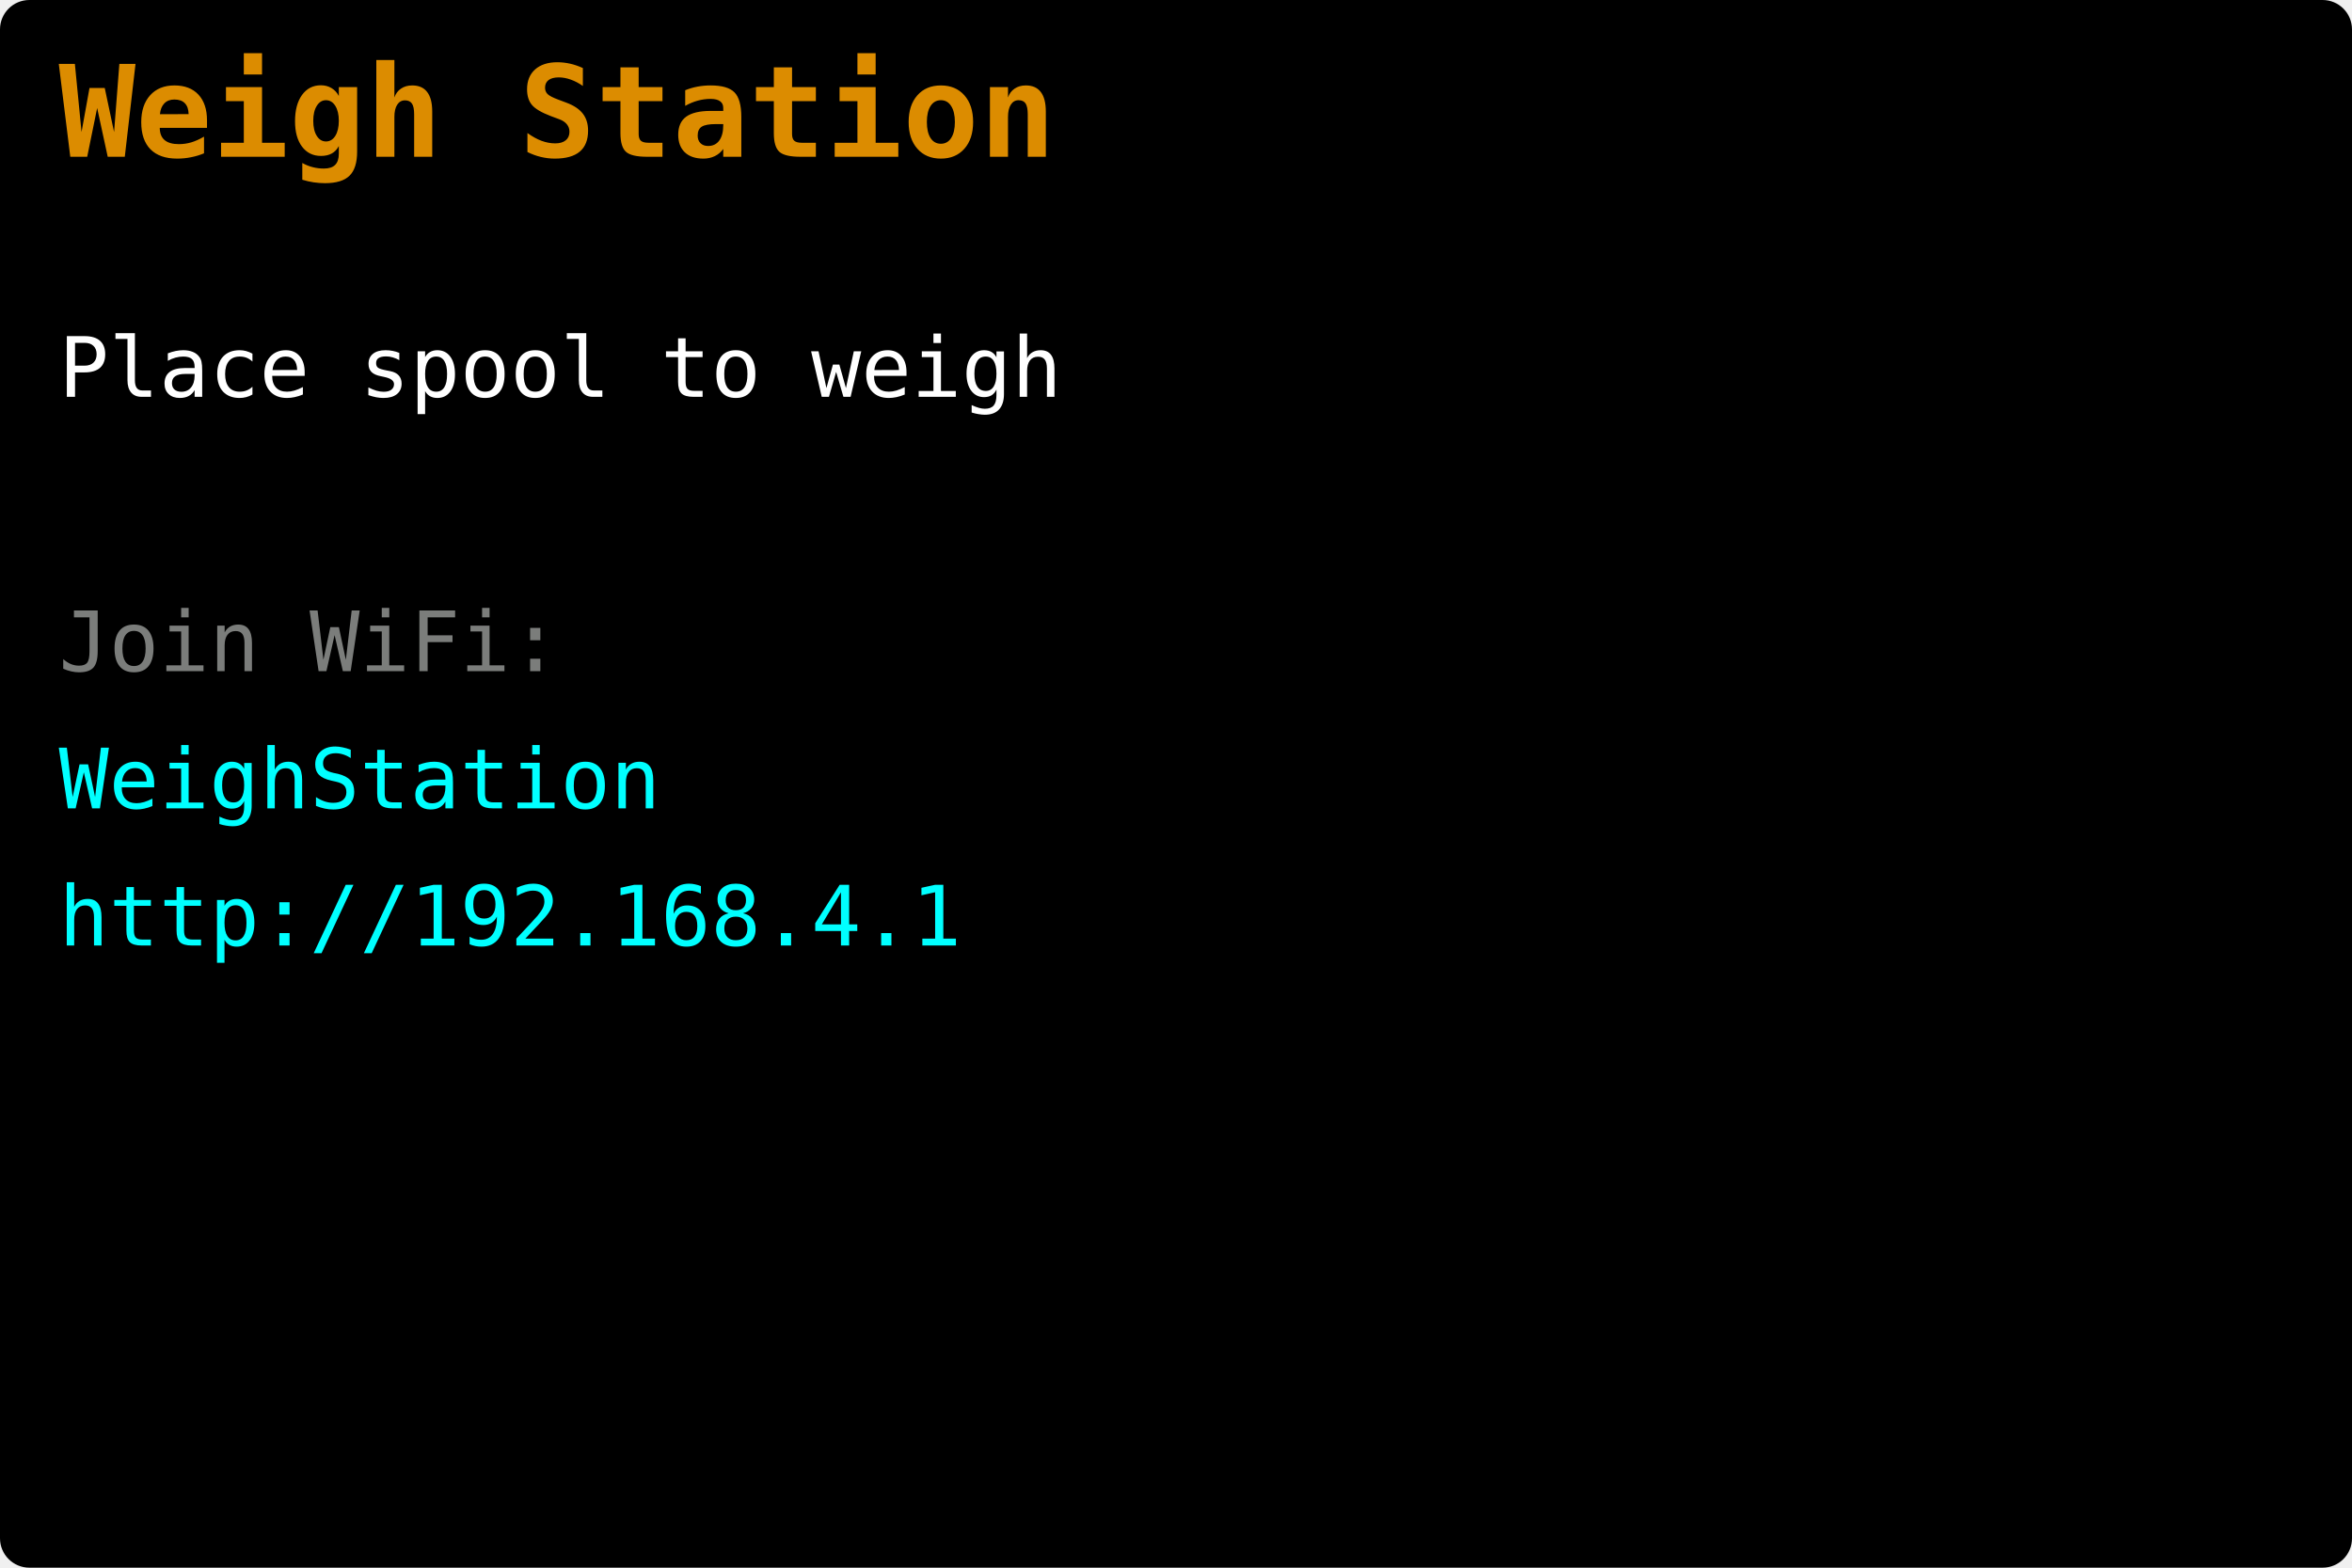
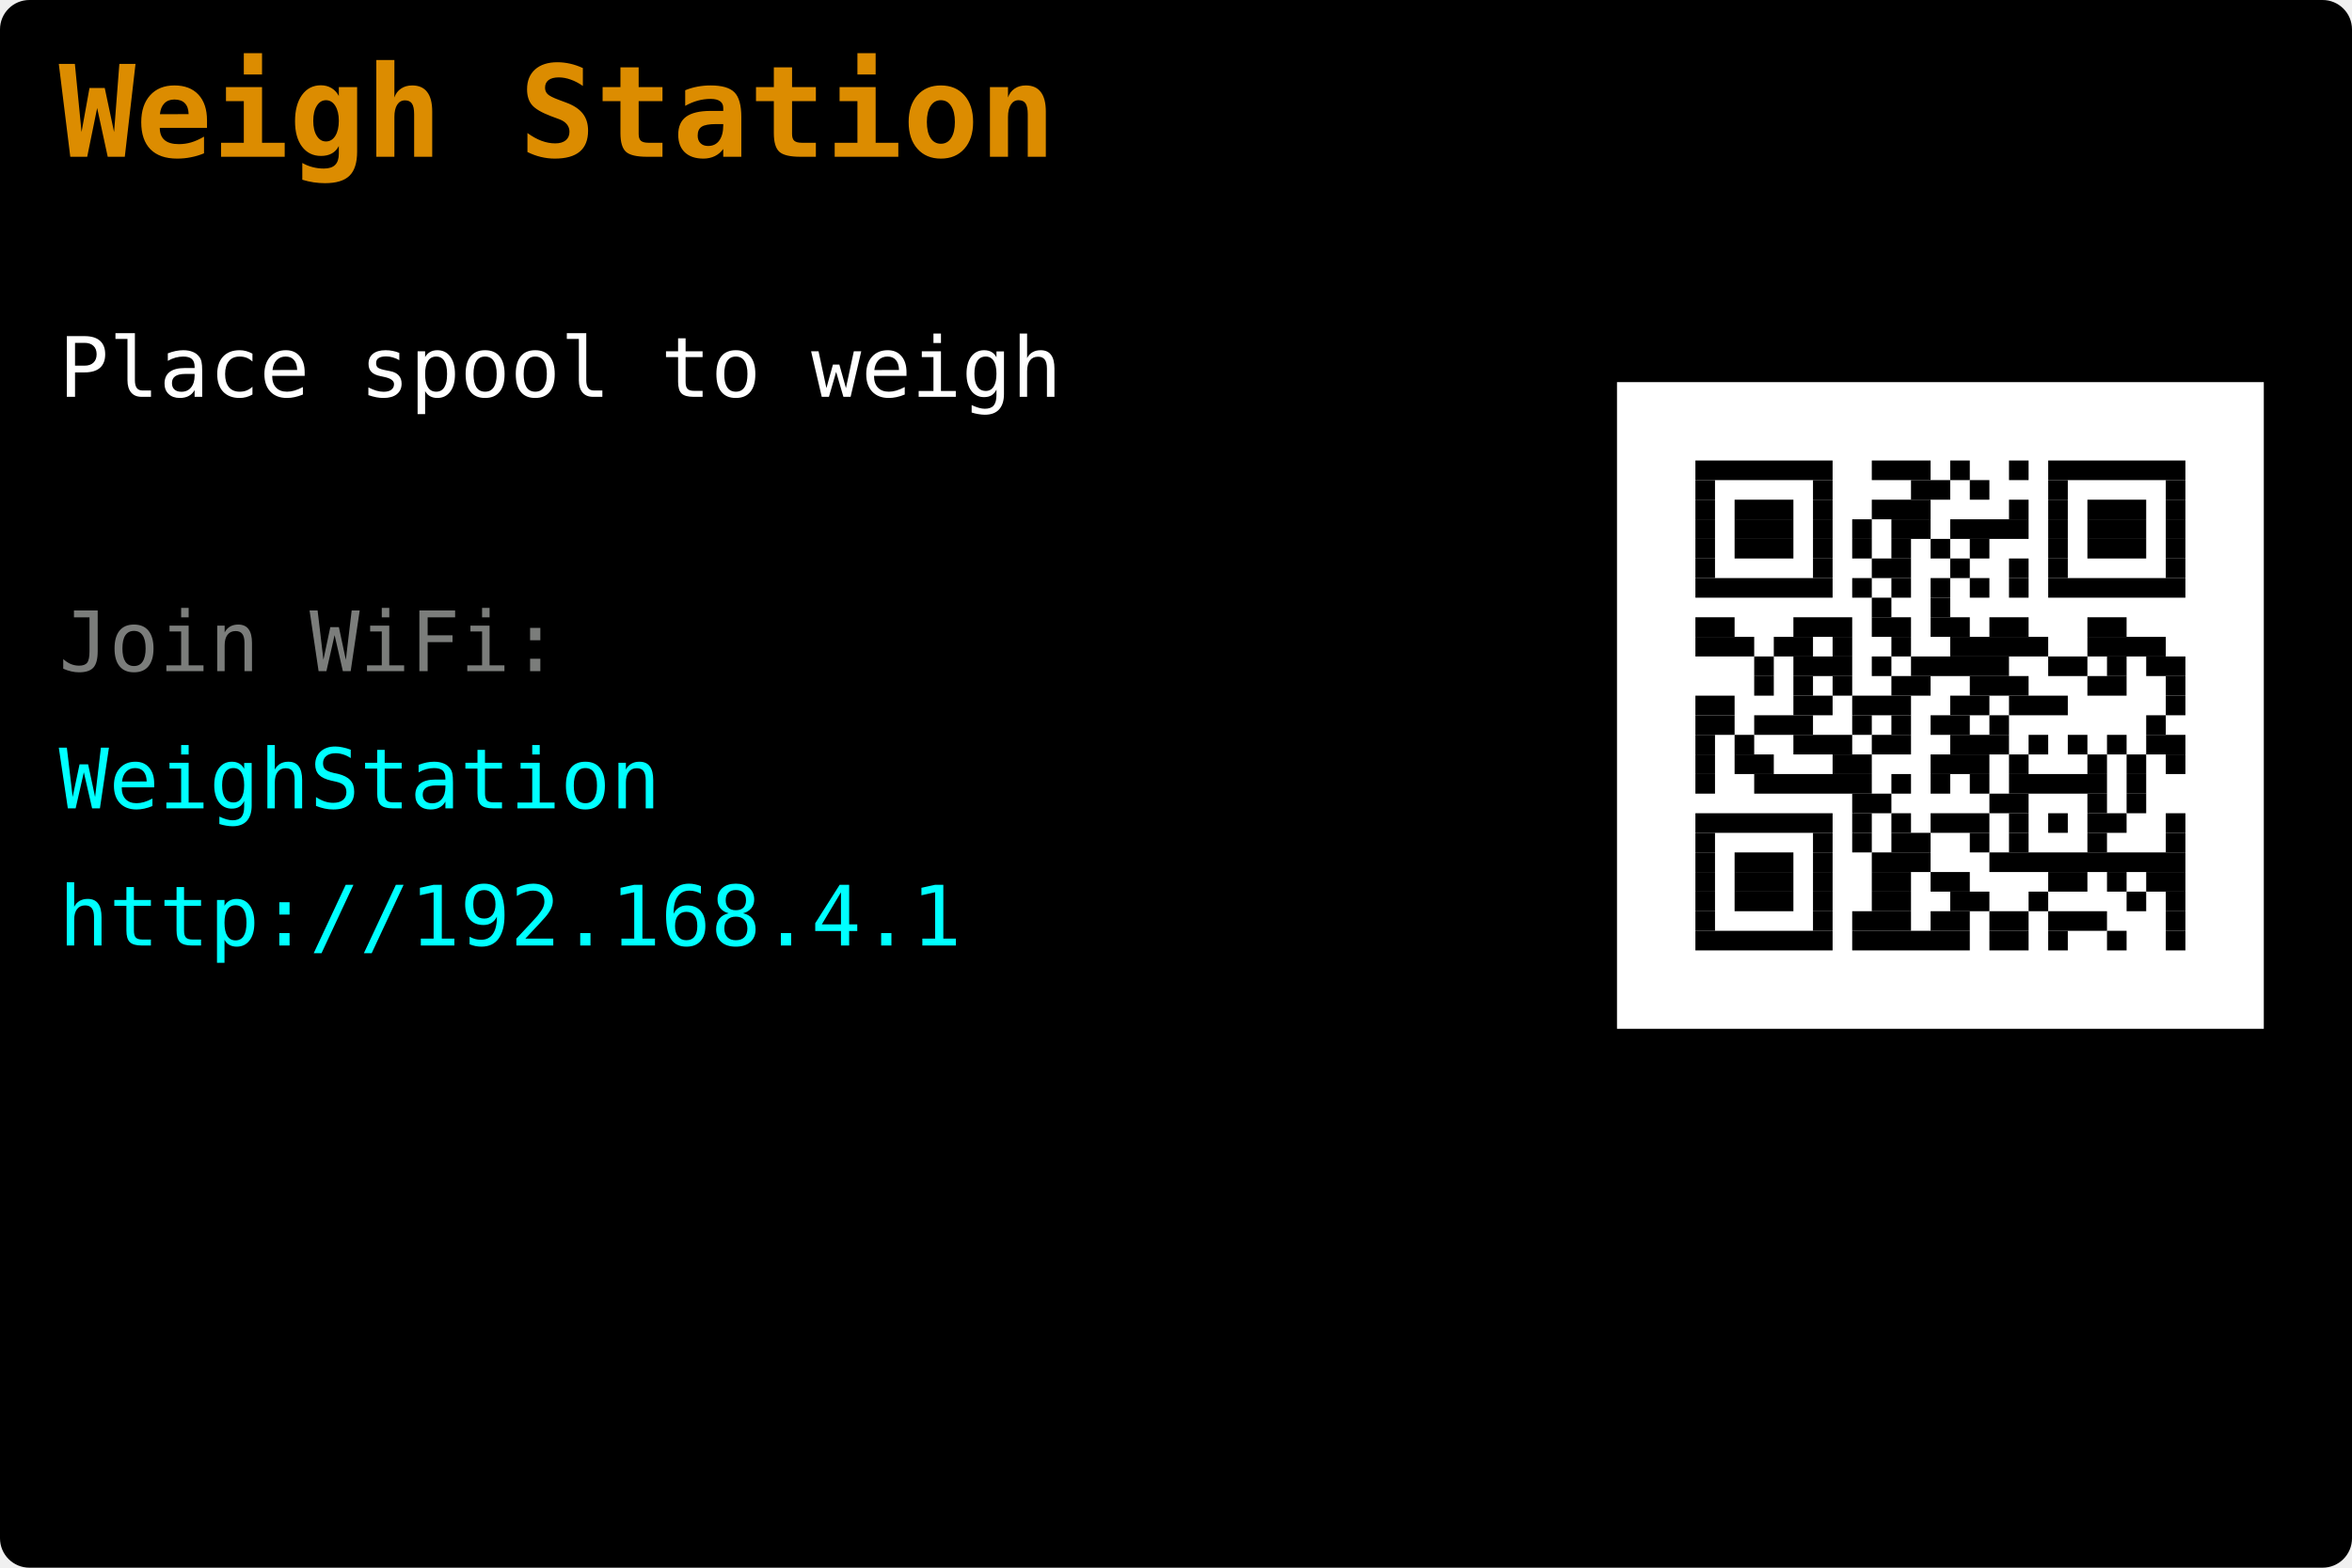
<svg xmlns="http://www.w3.org/2000/svg" viewBox="0 0 480 320" width="480" font-family="ui-monospace,Menlo,Consolas,monospace">
  <rect width="480" height="320" rx="6" fill="#000" />
  <text x="12" y="32" font-size="26" font-weight="700" fill="#dc8c00">Weigh Station</text>
  <text x="12" y="81" font-size="17" fill="#ffffff">Place spool to weigh</text>
  <text x="12" y="137" font-size="17" fill="#7b7d7b">Join WiFi:</text>
  <text x="12" y="165" font-size="17" fill="#00ffff">WeighStation</text>
  <text x="12" y="193" font-size="17" fill="#00ffff">http://192.168.4.1</text>
+   <rect x="330" y="78" width="132" height="132" fill="#fff" />
+   <rect x="346" y="94" width="28" height="4" fill="#000" />
+   <rect x="382" y="94" width="12" height="4" fill="#000" />
+   <rect x="398" y="94" width="4" height="4" fill="#000" />
+   <rect x="410" y="94" width="4" height="4" fill="#000" />
+   <rect x="418" y="94" width="28" height="4" fill="#000" />
+   <rect x="346" y="98" width="4" height="4" fill="#000" />
+   <rect x="370" y="98" width="4" height="4" fill="#000" />
+   <rect x="390" y="98" width="8" height="4" fill="#000" />
+   <rect x="402" y="98" width="4" height="4" fill="#000" />
+   <rect x="418" y="98" width="4" height="4" fill="#000" />
+   <rect x="442" y="98" width="4" height="4" fill="#000" />
+   <rect x="346" y="102" width="4" height="4" fill="#000" />
+   <rect x="354" y="102" width="12" height="4" fill="#000" />
+   <rect x="370" y="102" width="4" height="4" fill="#000" />
+   <rect x="382" y="102" width="12" height="4" fill="#000" />
+   <rect x="410" y="102" width="4" height="4" fill="#000" />
+   <rect x="418" y="102" width="4" height="4" fill="#000" />
+   <rect x="426" y="102" width="12" height="4" fill="#000" />
+   <rect x="442" y="102" width="4" height="4" fill="#000" />
+   <rect x="346" y="106" width="4" height="4" fill="#000" />
+   <rect x="354" y="106" width="12" height="4" fill="#000" />
+   <rect x="370" y="106" width="4" height="4" fill="#000" />
+   <rect x="378" y="106" width="4" height="4" fill="#000" />
+   <rect x="386" y="106" width="8" height="4" fill="#000" />
+   <rect x="398" y="106" width="16" height="4" fill="#000" />
+   <rect x="418" y="106" width="4" height="4" fill="#000" />
+   <rect x="426" y="106" width="12" height="4" fill="#000" />
+   <rect x="442" y="106" width="4" height="4" fill="#000" />
+   <rect x="346" y="110" width="4" height="4" fill="#000" />
+   <rect x="354" y="110" width="12" height="4" fill="#000" />
+   <rect x="370" y="110" width="4" height="4" fill="#000" />
+   <rect x="378" y="110" width="4" height="4" fill="#000" />
+   <rect x="386" y="110" width="4" height="4" fill="#000" />
+   <rect x="394" y="110" width="4" height="4" fill="#000" />
+   <rect x="402" y="110" width="4" height="4" fill="#000" />
+   <rect x="418" y="110" width="4" height="4" fill="#000" />
+   <rect x="426" y="110" width="12" height="4" fill="#000" />
+   <rect x="442" y="110" width="4" height="4" fill="#000" />
+   <rect x="346" y="114" width="4" height="4" fill="#000" />
+   <rect x="370" y="114" width="4" height="4" fill="#000" />
+   <rect x="382" y="114" width="8" height="4" fill="#000" />
+   <rect x="398" y="114" width="4" height="4" fill="#000" />
+   <rect x="410" y="114" width="4" height="4" fill="#000" />
+   <rect x="418" y="114" width="4" height="4" fill="#000" />
+   <rect x="442" y="114" width="4" height="4" fill="#000" />
+   <rect x="346" y="118" width="28" height="4" fill="#000" />
+   <rect x="378" y="118" width="4" height="4" fill="#000" />
+   <rect x="386" y="118" width="4" height="4" fill="#000" />
+   <rect x="394" y="118" width="4" height="4" fill="#000" />
+   <rect x="402" y="118" width="4" height="4" fill="#000" />
+   <rect x="410" y="118" width="4" height="4" fill="#000" />
+   <rect x="418" y="118" width="28" height="4" fill="#000" />
+   <rect x="382" y="122" width="4" height="4" fill="#000" />
+   <rect x="394" y="122" width="4" height="4" fill="#000" />
+   <rect x="346" y="126" width="8" height="4" fill="#000" />
+   <rect x="366" y="126" width="12" height="4" fill="#000" />
+   <rect x="382" y="126" width="8" height="4" fill="#000" />
+   <rect x="394" y="126" width="8" height="4" fill="#000" />
+   <rect x="406" y="126" width="8" height="4" fill="#000" />
+   <rect x="426" y="126" width="8" height="4" fill="#000" />
+   <rect x="346" y="130" width="12" height="4" fill="#000" />
+   <rect x="362" y="130" width="8" height="4" fill="#000" />
+   <rect x="374" y="130" width="4" height="4" fill="#000" />
+   <rect x="386" y="130" width="4" height="4" fill="#000" />
+   <rect x="398" y="130" width="20" height="4" fill="#000" />
+   <rect x="426" y="130" width="16" height="4" fill="#000" />
+   <rect x="358" y="134" width="4" height="4" fill="#000" />
+   <rect x="366" y="134" width="12" height="4" fill="#000" />
+   <rect x="382" y="134" width="4" height="4" fill="#000" />
+   <rect x="390" y="134" width="20" height="4" fill="#000" />
+   <rect x="418" y="134" width="8" height="4" fill="#000" />
+   <rect x="430" y="134" width="4" height="4" fill="#000" />
+   <rect x="438" y="134" width="8" height="4" fill="#000" />
+   <rect x="358" y="138" width="4" height="4" fill="#000" />
+   <rect x="366" y="138" width="4" height="4" fill="#000" />
+   <rect x="374" y="138" width="4" height="4" fill="#000" />
+   <rect x="386" y="138" width="8" height="4" fill="#000" />
+   <rect x="402" y="138" width="12" height="4" fill="#000" />
+   <rect x="426" y="138" width="8" height="4" fill="#000" />
+   <rect x="442" y="138" width="4" height="4" fill="#000" />
+   <rect x="346" y="142" width="8" height="4" fill="#000" />
+   <rect x="366" y="142" width="8" height="4" fill="#000" />
+   <rect x="378" y="142" width="12" height="4" fill="#000" />
+   <rect x="398" y="142" width="8" height="4" fill="#000" />
+   <rect x="410" y="142" width="12" height="4" fill="#000" />
+   <rect x="442" y="142" width="4" height="4" fill="#000" />
+   <rect x="346" y="146" width="8" height="4" fill="#000" />
+   <rect x="358" y="146" width="12" height="4" fill="#000" />
+   <rect x="378" y="146" width="4" height="4" fill="#000" />
+   <rect x="386" y="146" width="4" height="4" fill="#000" />
+   <rect x="394" y="146" width="8" height="4" fill="#000" />
+   <rect x="406" y="146" width="4" height="4" fill="#000" />
+   <rect x="438" y="146" width="4" height="4" fill="#000" />
+   <rect x="346" y="150" width="4" height="4" fill="#000" />
+   <rect x="354" y="150" width="4" height="4" fill="#000" />
+   <rect x="366" y="150" width="12" height="4" fill="#000" />
+   <rect x="382" y="150" width="8" height="4" fill="#000" />
+   <rect x="398" y="150" width="12" height="4" fill="#000" />
+   <rect x="414" y="150" width="4" height="4" fill="#000" />
+   <rect x="422" y="150" width="4" height="4" fill="#000" />
+   <rect x="430" y="150" width="4" height="4" fill="#000" />
+   <rect x="438" y="150" width="8" height="4" fill="#000" />
+   <rect x="346" y="154" width="4" height="4" fill="#000" />
+   <rect x="354" y="154" width="8" height="4" fill="#000" />
+   <rect x="374" y="154" width="8" height="4" fill="#000" />
+   <rect x="394" y="154" width="12" height="4" fill="#000" />
+   <rect x="410" y="154" width="4" height="4" fill="#000" />
+   <rect x="426" y="154" width="4" height="4" fill="#000" />
+   <rect x="434" y="154" width="4" height="4" fill="#000" />
+   <rect x="442" y="154" width="4" height="4" fill="#000" />
+   <rect x="346" y="158" width="4" height="4" fill="#000" />
+   <rect x="358" y="158" width="24" height="4" fill="#000" />
+   <rect x="386" y="158" width="4" height="4" fill="#000" />
+   <rect x="394" y="158" width="4" height="4" fill="#000" />
+   <rect x="402" y="158" width="4" height="4" fill="#000" />
+   <rect x="410" y="158" width="20" height="4" fill="#000" />
+   <rect x="434" y="158" width="4" height="4" fill="#000" />
+   <rect x="378" y="162" width="8" height="4" fill="#000" />
+   <rect x="406" y="162" width="8" height="4" fill="#000" />
+   <rect x="426" y="162" width="4" height="4" fill="#000" />
+   <rect x="434" y="162" width="4" height="4" fill="#000" />
+   <rect x="346" y="166" width="28" height="4" fill="#000" />
+   <rect x="378" y="166" width="4" height="4" fill="#000" />
+   <rect x="386" y="166" width="4" height="4" fill="#000" />
+   <rect x="394" y="166" width="12" height="4" fill="#000" />
+   <rect x="410" y="166" width="4" height="4" fill="#000" />
+   <rect x="418" y="166" width="4" height="4" fill="#000" />
+   <rect x="426" y="166" width="8" height="4" fill="#000" />
+   <rect x="442" y="166" width="4" height="4" fill="#000" />
+   <rect x="346" y="170" width="4" height="4" fill="#000" />
+   <rect x="370" y="170" width="4" height="4" fill="#000" />
+   <rect x="378" y="170" width="4" height="4" fill="#000" />
+   <rect x="386" y="170" width="8" height="4" fill="#000" />
+   <rect x="402" y="170" width="4" height="4" fill="#000" />
+   <rect x="410" y="170" width="4" height="4" fill="#000" />
+   <rect x="426" y="170" width="4" height="4" fill="#000" />
+   <rect x="442" y="170" width="4" height="4" fill="#000" />
+   <rect x="346" y="174" width="4" height="4" fill="#000" />
+   <rect x="354" y="174" width="12" height="4" fill="#000" />
+   <rect x="370" y="174" width="4" height="4" fill="#000" />
+   <rect x="382" y="174" width="12" height="4" fill="#000" />
+   <rect x="406" y="174" width="40" height="4" fill="#000" />
+   <rect x="346" y="178" width="4" height="4" fill="#000" />
+   <rect x="354" y="178" width="12" height="4" fill="#000" />
+   <rect x="370" y="178" width="4" height="4" fill="#000" />
+   <rect x="382" y="178" width="8" height="4" fill="#000" />
+   <rect x="394" y="178" width="8" height="4" fill="#000" />
+   <rect x="418" y="178" width="8" height="4" fill="#000" />
+   <rect x="430" y="178" width="4" height="4" fill="#000" />
+   <rect x="438" y="178" width="8" height="4" fill="#000" />
+   <rect x="346" y="182" width="4" height="4" fill="#000" />
+   <rect x="354" y="182" width="12" height="4" fill="#000" />
+   <rect x="370" y="182" width="4" height="4" fill="#000" />
+   <rect x="382" y="182" width="8" height="4" fill="#000" />
+   <rect x="398" y="182" width="8" height="4" fill="#000" />
+   <rect x="414" y="182" width="4" height="4" fill="#000" />
+   <rect x="434" y="182" width="4" height="4" fill="#000" />
+   <rect x="442" y="182" width="4" height="4" fill="#000" />
+   <rect x="346" y="186" width="4" height="4" fill="#000" />
+   <rect x="370" y="186" width="4" height="4" fill="#000" />
+   <rect x="378" y="186" width="12" height="4" fill="#000" />
+   <rect x="394" y="186" width="8" height="4" fill="#000" />
+   <rect x="406" y="186" width="8" height="4" fill="#000" />
+   <rect x="418" y="186" width="12" height="4" fill="#000" />
+   <rect x="442" y="186" width="4" height="4" fill="#000" />
+   <rect x="346" y="190" width="28" height="4" fill="#000" />
+   <rect x="378" y="190" width="24" height="4" fill="#000" />
+   <rect x="406" y="190" width="8" height="4" fill="#000" />
+   <rect x="418" y="190" width="4" height="4" fill="#000" />
+   <rect x="430" y="190" width="4" height="4" fill="#000" />
+   <rect x="442" y="190" width="4" height="4" fill="#000" />
</svg>
